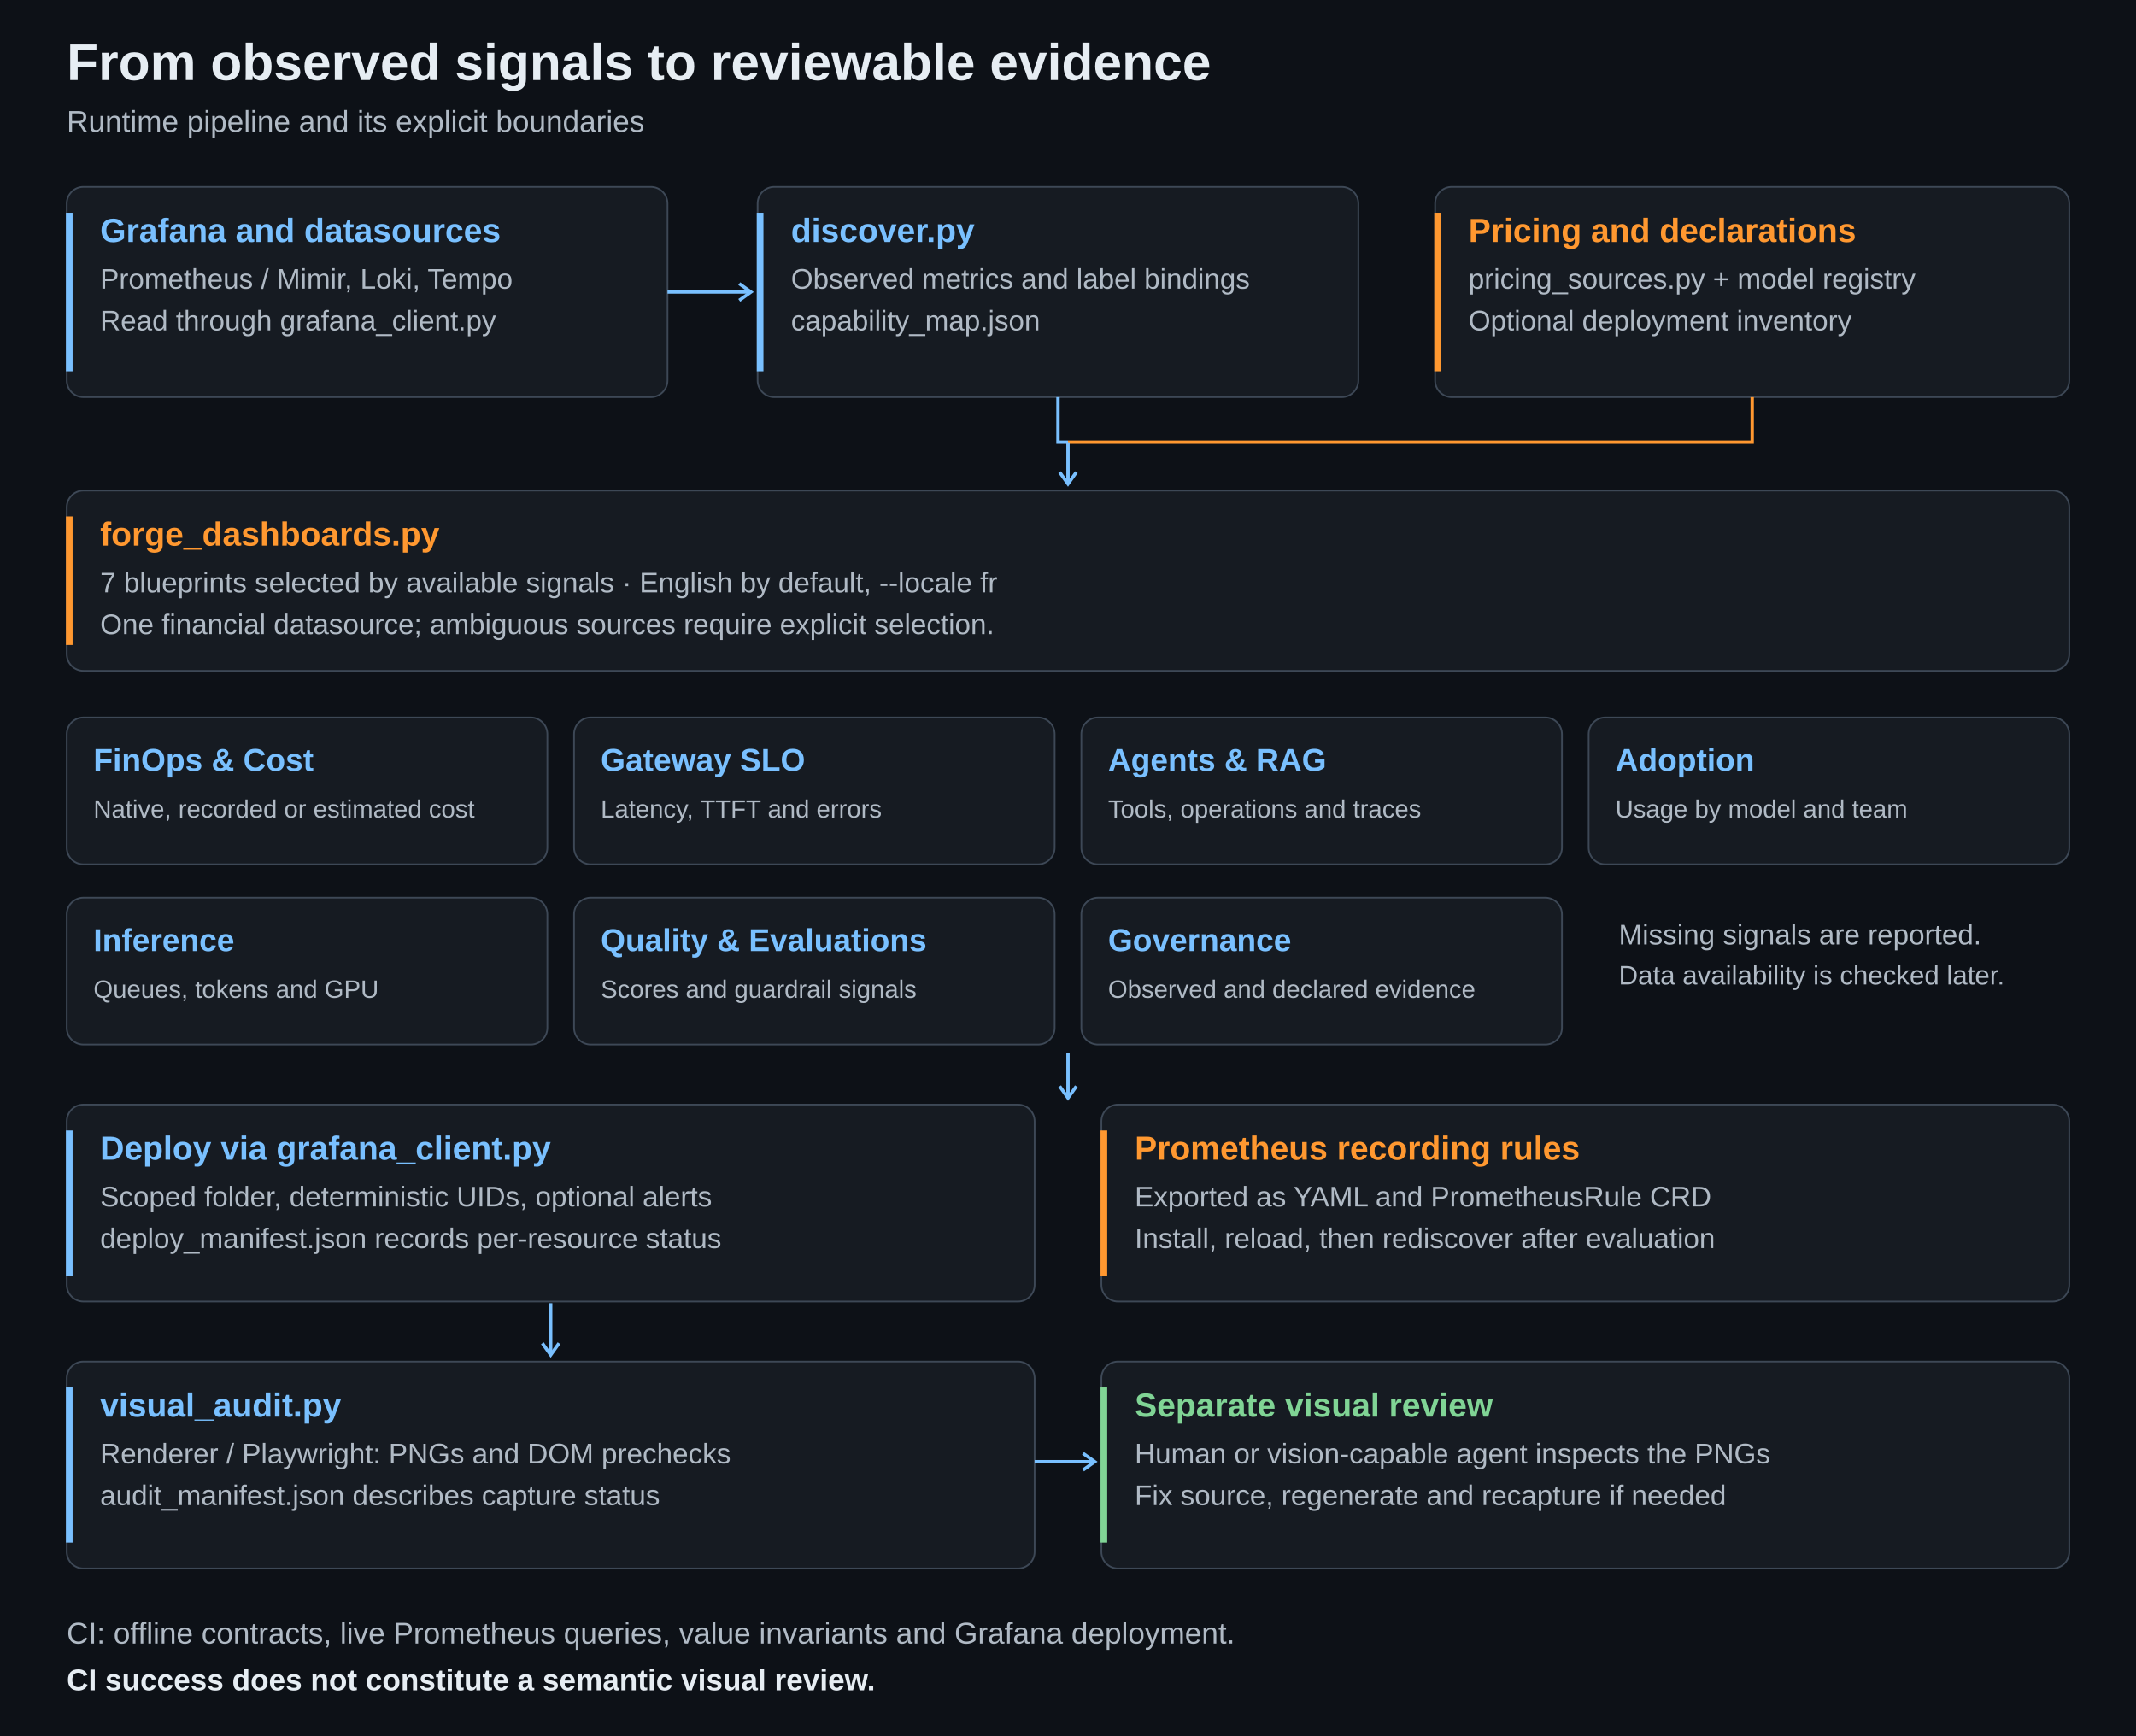
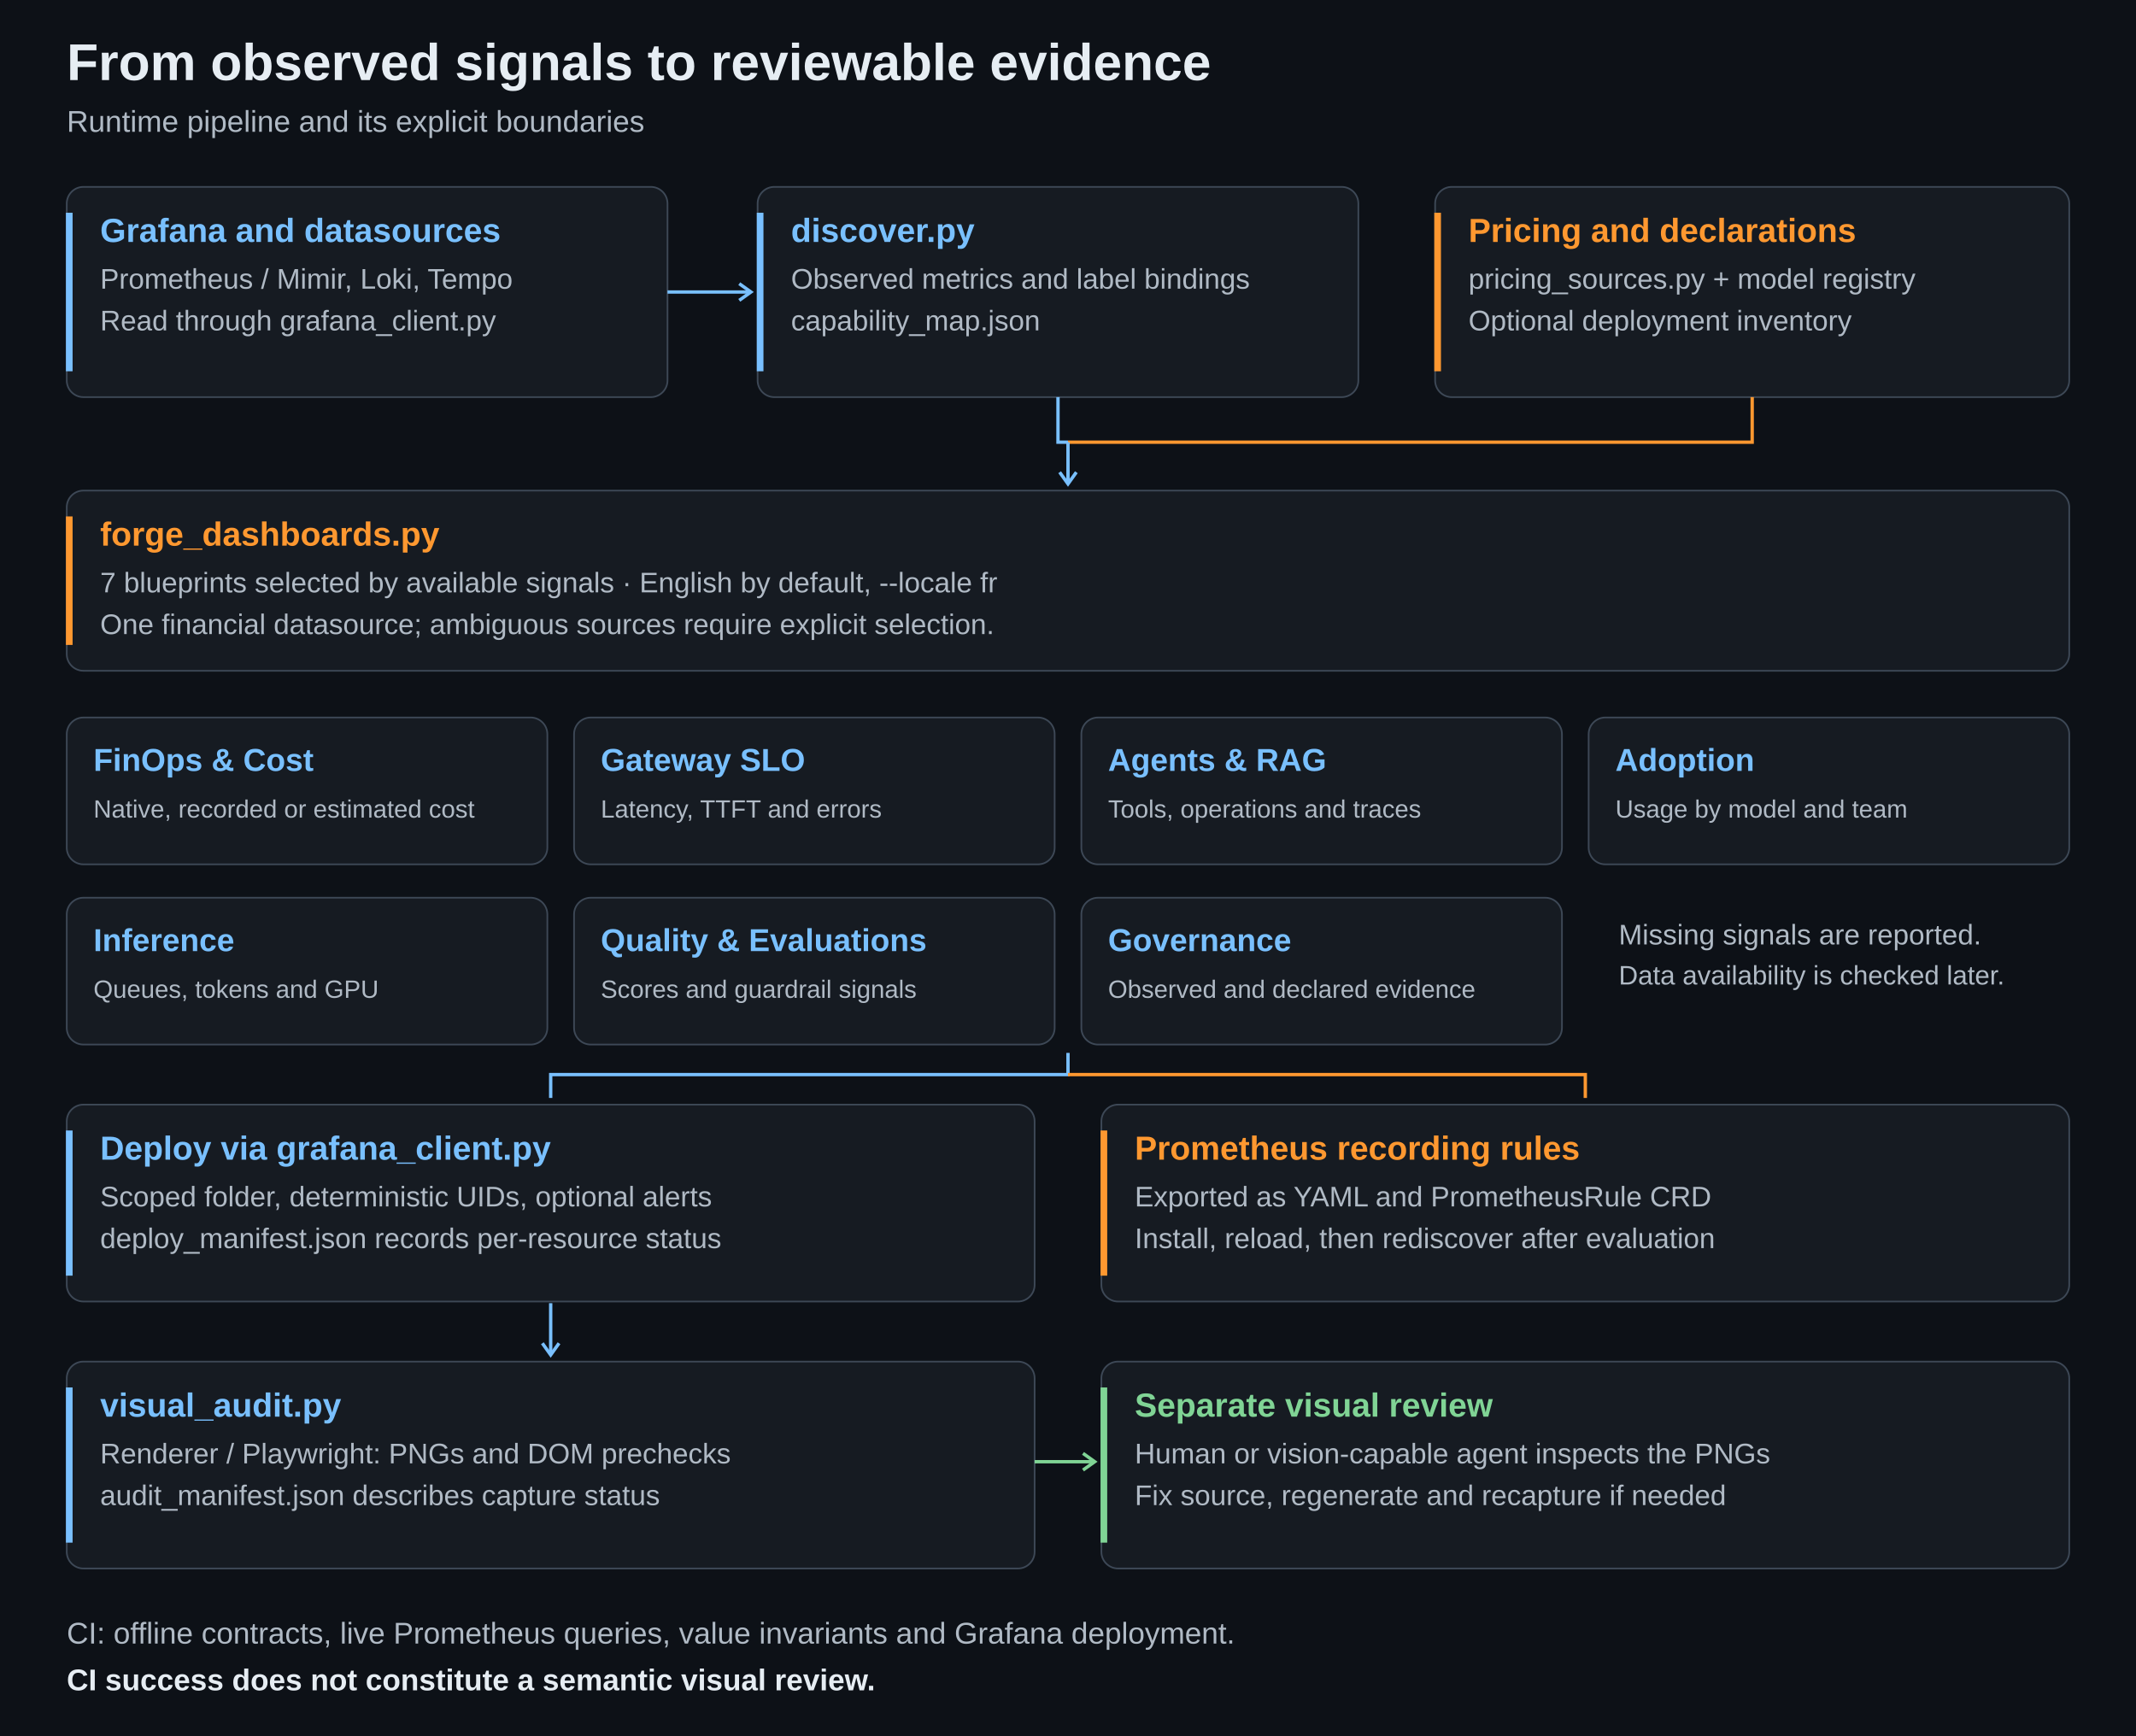
<svg xmlns="http://www.w3.org/2000/svg" width="1280" height="1040" viewBox="0 0 1280 1040" role="img" aria-labelledby="title desc">
  <rect x="0" y="0" width="1280" height="1040" rx="0" fill="#0d1117" stroke="#0d1117" />
  <text x="40" y="48" font-family="Arial, Helvetica, sans-serif" font-size="31" font-weight="700" fill="#e6edf3">From observed signals to reviewable evidence</text>
  <text x="40" y="79" font-family="Arial, Helvetica, sans-serif" font-size="18" font-weight="400" fill="#b0bac5">Runtime pipeline and its explicit boundaries</text>
-   <rect x="40" y="112" width="360" height="126" rx="10" fill="#161b22" stroke="#3d4856" />
+   <rect x="40" y="112" width="360" height="126" rx="10" fill="#161b22" stroke="#3d4856" data-stage="inputs" />
  <rect x="40" y="128" width="3" height="94" rx="0" fill="#79c0ff" stroke="#79c0ff" />
  <text x="60" y="145" font-family="Arial, Helvetica, sans-serif" font-size="20" font-weight="700" fill="#79c0ff">Grafana and datasources</text>
  <text x="60" y="173" font-family="Arial, Helvetica, sans-serif" font-size="17" font-weight="400" fill="#b0bac5">Prometheus / Mimir, Loki, Tempo</text>
  <text x="60" y="198" font-family="Arial, Helvetica, sans-serif" font-size="17" font-weight="400" fill="#b0bac5">Read through grafana_client.py</text>
-   <path d="M400 175 L450 175" fill="none" stroke="#79c0ff" stroke-width="2" />
+   <path d="M400 175 L450 175" fill="none" stroke="#79c0ff" stroke-width="2" data-flow="discovery" />
  <path d="M443 170 L450 175 L443 180" fill="none" stroke="#79c0ff" stroke-width="2" />
-   <rect x="454" y="112" width="360" height="126" rx="10" fill="#161b22" stroke="#3d4856" />
+   <rect x="454" y="112" width="360" height="126" rx="10" fill="#161b22" stroke="#3d4856" data-stage="discovery" />
  <rect x="454" y="128" width="3" height="94" rx="0" fill="#79c0ff" stroke="#79c0ff" />
  <text x="474" y="145" font-family="Arial, Helvetica, sans-serif" font-size="20" font-weight="700" fill="#79c0ff">discover.py</text>
  <text x="474" y="173" font-family="Arial, Helvetica, sans-serif" font-size="17" font-weight="400" fill="#b0bac5">Observed metrics and label bindings</text>
  <text x="474" y="198" font-family="Arial, Helvetica, sans-serif" font-size="17" font-weight="400" fill="#b0bac5">capability_map.json</text>
-   <rect x="860" y="112" width="380" height="126" rx="10" fill="#161b22" stroke="#3d4856" />
+   <rect x="860" y="112" width="380" height="126" rx="10" fill="#161b22" stroke="#3d4856" data-stage="registry" />
  <rect x="860" y="128" width="3" height="94" rx="0" fill="#ff9830" stroke="#ff9830" />
  <text x="880" y="145" font-family="Arial, Helvetica, sans-serif" font-size="20" font-weight="700" fill="#ff9830">Pricing and declarations</text>
  <text x="880" y="173" font-family="Arial, Helvetica, sans-serif" font-size="17" font-weight="400" fill="#b0bac5">pricing_sources.py + model registry</text>
  <text x="880" y="198" font-family="Arial, Helvetica, sans-serif" font-size="17" font-weight="400" fill="#b0bac5">Optional deployment inventory</text>
-   <path d="M634 238 V265 H640" fill="none" stroke="#79c0ff" stroke-width="2" />
-   <path d="M1050 238 V265 H640" fill="none" stroke="#ff9830" stroke-width="2" />
-   <path d="M640 265 L640 290" fill="none" stroke="#79c0ff" stroke-width="2" />
+   <path d="M634 238 V265 H640" fill="none" stroke="#79c0ff" stroke-width="2" data-flow="capability" />
+   <path d="M1050 238 V265 H640" fill="none" stroke="#ff9830" stroke-width="2" data-flow="registry" />
+   <path d="M640 265 L640 290" fill="none" stroke="#79c0ff" stroke-width="2" data-flow="forge" />
  <path d="M635 283 L640 290 L645 283" fill="none" stroke="#79c0ff" stroke-width="2" />
-   <rect x="40" y="294" width="1200" height="108" rx="10" fill="#161b22" stroke="#3d4856" />
+   <rect x="40" y="294" width="1200" height="108" rx="10" fill="#161b22" stroke="#3d4856" data-stage="forge" />
  <rect x="40" y="310" width="3" height="76" rx="0" fill="#ff9830" stroke="#ff9830" />
  <text x="60" y="327" font-family="Arial, Helvetica, sans-serif" font-size="20" font-weight="700" fill="#ff9830">forge_dashboards.py</text>
  <text x="60" y="355" font-family="Arial, Helvetica, sans-serif" font-size="17" font-weight="400" fill="#b0bac5">7 blueprints selected by available signals · English by default, --locale fr</text>
  <text x="60" y="380" font-family="Arial, Helvetica, sans-serif" font-size="17" font-weight="400" fill="#b0bac5">One financial datasource; ambiguous sources require explicit selection.</text>
  <g data-blueprint="finops">
-     <rect x="40" y="430" width="288" height="88" rx="10" fill="#161b22" stroke="#3d4856" />
+     <rect x="40" y="430" width="288" height="88" rx="10" fill="#161b22" stroke="#3d4856" data-stage="blueprint-finops" />
    <text x="56" y="462" font-family="Arial, Helvetica, sans-serif" font-size="19" font-weight="700" fill="#79c0ff">FinOps &amp; Cost</text>
    <text x="56" y="490" font-family="Arial, Helvetica, sans-serif" font-size="15" font-weight="400" fill="#b0bac5">Native, recorded or estimated cost</text>
  </g>
  <g data-blueprint="gateway">
-     <rect x="344" y="430" width="288" height="88" rx="10" fill="#161b22" stroke="#3d4856" />
+     <rect x="344" y="430" width="288" height="88" rx="10" fill="#161b22" stroke="#3d4856" data-stage="blueprint-gateway" />
    <text x="360" y="462" font-family="Arial, Helvetica, sans-serif" font-size="19" font-weight="700" fill="#79c0ff">Gateway SLO</text>
    <text x="360" y="490" font-family="Arial, Helvetica, sans-serif" font-size="15" font-weight="400" fill="#b0bac5">Latency, TTFT and errors</text>
  </g>
  <g data-blueprint="agents">
-     <rect x="648" y="430" width="288" height="88" rx="10" fill="#161b22" stroke="#3d4856" />
+     <rect x="648" y="430" width="288" height="88" rx="10" fill="#161b22" stroke="#3d4856" data-stage="blueprint-agents" />
    <text x="664" y="462" font-family="Arial, Helvetica, sans-serif" font-size="19" font-weight="700" fill="#79c0ff">Agents &amp; RAG</text>
    <text x="664" y="490" font-family="Arial, Helvetica, sans-serif" font-size="15" font-weight="400" fill="#b0bac5">Tools, operations and traces</text>
  </g>
  <g data-blueprint="adoption">
-     <rect x="952" y="430" width="288" height="88" rx="10" fill="#161b22" stroke="#3d4856" />
+     <rect x="952" y="430" width="288" height="88" rx="10" fill="#161b22" stroke="#3d4856" data-stage="blueprint-adoption" />
    <text x="968" y="462" font-family="Arial, Helvetica, sans-serif" font-size="19" font-weight="700" fill="#79c0ff">Adoption</text>
    <text x="968" y="490" font-family="Arial, Helvetica, sans-serif" font-size="15" font-weight="400" fill="#b0bac5">Usage by model and team</text>
  </g>
  <g data-blueprint="inference">
-     <rect x="40" y="538" width="288" height="88" rx="10" fill="#161b22" stroke="#3d4856" />
+     <rect x="40" y="538" width="288" height="88" rx="10" fill="#161b22" stroke="#3d4856" data-stage="blueprint-inference" />
    <text x="56" y="570" font-family="Arial, Helvetica, sans-serif" font-size="19" font-weight="700" fill="#79c0ff">Inference</text>
    <text x="56" y="598" font-family="Arial, Helvetica, sans-serif" font-size="15" font-weight="400" fill="#b0bac5">Queues, tokens and GPU</text>
  </g>
  <g data-blueprint="quality">
-     <rect x="344" y="538" width="288" height="88" rx="10" fill="#161b22" stroke="#3d4856" />
+     <rect x="344" y="538" width="288" height="88" rx="10" fill="#161b22" stroke="#3d4856" data-stage="blueprint-quality" />
    <text x="360" y="570" font-family="Arial, Helvetica, sans-serif" font-size="19" font-weight="700" fill="#79c0ff">Quality &amp; Evaluations</text>
    <text x="360" y="598" font-family="Arial, Helvetica, sans-serif" font-size="15" font-weight="400" fill="#b0bac5">Scores and guardrail signals</text>
  </g>
  <g data-blueprint="governance">
-     <rect x="648" y="538" width="288" height="88" rx="10" fill="#161b22" stroke="#3d4856" />
+     <rect x="648" y="538" width="288" height="88" rx="10" fill="#161b22" stroke="#3d4856" data-stage="blueprint-governance" />
    <text x="664" y="570" font-family="Arial, Helvetica, sans-serif" font-size="19" font-weight="700" fill="#79c0ff">Governance</text>
    <text x="664" y="598" font-family="Arial, Helvetica, sans-serif" font-size="15" font-weight="400" fill="#b0bac5">Observed and declared evidence</text>
  </g>
  <text x="970" y="566" font-family="Arial, Helvetica, sans-serif" font-size="17" font-weight="400" fill="#b0bac5">Missing signals are reported.</text>
  <text x="970" y="590" font-family="Arial, Helvetica, sans-serif" font-size="16" font-weight="400" fill="#b0bac5">Data availability is checked later.</text>
-   <path d="M640 631 L640 658" fill="none" stroke="#79c0ff" stroke-width="2" />
-   <path d="M635 651 L640 658 L645 651" fill="none" stroke="#79c0ff" stroke-width="2" />
-   <rect x="40" y="662" width="580" height="118" rx="10" fill="#161b22" stroke="#3d4856" />
+   <path d="M640 631 V644 H330 V658" fill="none" stroke="#79c0ff" stroke-width="2" data-flow="deploy" />
+   <path d="M640 644 H950 V658" fill="none" stroke="#ff9830" stroke-width="2" data-flow="rules" />
+   <rect x="40" y="662" width="580" height="118" rx="10" fill="#161b22" stroke="#3d4856" data-stage="deploy" />
  <rect x="40" y="678" width="3" height="86" rx="0" fill="#79c0ff" stroke="#79c0ff" />
  <text x="60" y="695" font-family="Arial, Helvetica, sans-serif" font-size="20" font-weight="700" fill="#79c0ff">Deploy via grafana_client.py</text>
  <text x="60" y="723" font-family="Arial, Helvetica, sans-serif" font-size="17" font-weight="400" fill="#b0bac5">Scoped folder, deterministic UIDs, optional alerts</text>
  <text x="60" y="748" font-family="Arial, Helvetica, sans-serif" font-size="17" font-weight="400" fill="#b0bac5">deploy_manifest.json records per-resource status</text>
-   <rect x="660" y="662" width="580" height="118" rx="10" fill="#161b22" stroke="#3d4856" />
+   <rect x="660" y="662" width="580" height="118" rx="10" fill="#161b22" stroke="#3d4856" data-stage="rules" />
  <rect x="660" y="678" width="3" height="86" rx="0" fill="#ff9830" stroke="#ff9830" />
  <text x="680" y="695" font-family="Arial, Helvetica, sans-serif" font-size="20" font-weight="700" fill="#ff9830">Prometheus recording rules</text>
  <text x="680" y="723" font-family="Arial, Helvetica, sans-serif" font-size="17" font-weight="400" fill="#b0bac5">Exported as YAML and PrometheusRule CRD</text>
  <text x="680" y="748" font-family="Arial, Helvetica, sans-serif" font-size="17" font-weight="400" fill="#b0bac5">Install, reload, then rediscover after evaluation</text>
-   <path d="M330 781 L330 812" fill="none" stroke="#79c0ff" stroke-width="2" />
+   <path d="M330 781 L330 812" fill="none" stroke="#79c0ff" stroke-width="2" data-flow="capture" />
  <path d="M325 805 L330 812 L335 805" fill="none" stroke="#79c0ff" stroke-width="2" />
-   <rect x="40" y="816" width="580" height="124" rx="10" fill="#161b22" stroke="#3d4856" />
+   <rect x="40" y="816" width="580" height="124" rx="10" fill="#161b22" stroke="#3d4856" data-stage="capture" />
  <rect x="40" y="832" width="3" height="92" rx="0" fill="#79c0ff" stroke="#79c0ff" />
  <text x="60" y="849" font-family="Arial, Helvetica, sans-serif" font-size="20" font-weight="700" fill="#79c0ff">visual_audit.py</text>
  <text x="60" y="877" font-family="Arial, Helvetica, sans-serif" font-size="17" font-weight="400" fill="#b0bac5">Renderer / Playwright: PNGs and DOM prechecks</text>
  <text x="60" y="902" font-family="Arial, Helvetica, sans-serif" font-size="17" font-weight="400" fill="#b0bac5">audit_manifest.json describes capture status</text>
-   <path d="M620 876 L656 876" fill="none" stroke="#79c0ff" stroke-width="2" />
-   <path d="M649 871 L656 876 L649 881" fill="none" stroke="#79c0ff" stroke-width="2" />
-   <rect x="660" y="816" width="580" height="124" rx="10" fill="#161b22" stroke="#3d4856" />
+   <path d="M620 876 L656 876" fill="none" stroke="#80d495" stroke-width="2" data-flow="review" />
+   <path d="M649 871 L656 876 L649 881" fill="none" stroke="#80d495" stroke-width="2" />
+   <rect x="660" y="816" width="580" height="124" rx="10" fill="#161b22" stroke="#3d4856" data-stage="review" />
  <rect x="660" y="832" width="3" height="92" rx="0" fill="#80d495" stroke="#80d495" />
  <text x="680" y="849" font-family="Arial, Helvetica, sans-serif" font-size="20" font-weight="700" fill="#80d495">Separate visual review</text>
  <text x="680" y="877" font-family="Arial, Helvetica, sans-serif" font-size="17" font-weight="400" fill="#b0bac5">Human or vision-capable agent inspects the PNGs</text>
  <text x="680" y="902" font-family="Arial, Helvetica, sans-serif" font-size="17" font-weight="400" fill="#b0bac5">Fix source, regenerate and recapture if needed</text>
  <text x="40" y="985" font-family="Arial, Helvetica, sans-serif" font-size="18" font-weight="400" fill="#b0bac5">CI: offline contracts, live Prometheus queries, value invariants and Grafana deployment.</text>
  <text x="40" y="1013" font-family="Arial, Helvetica, sans-serif" font-size="18" font-weight="700" fill="#e6edf3">CI success does not constitute a semantic visual review.</text>
</svg>
